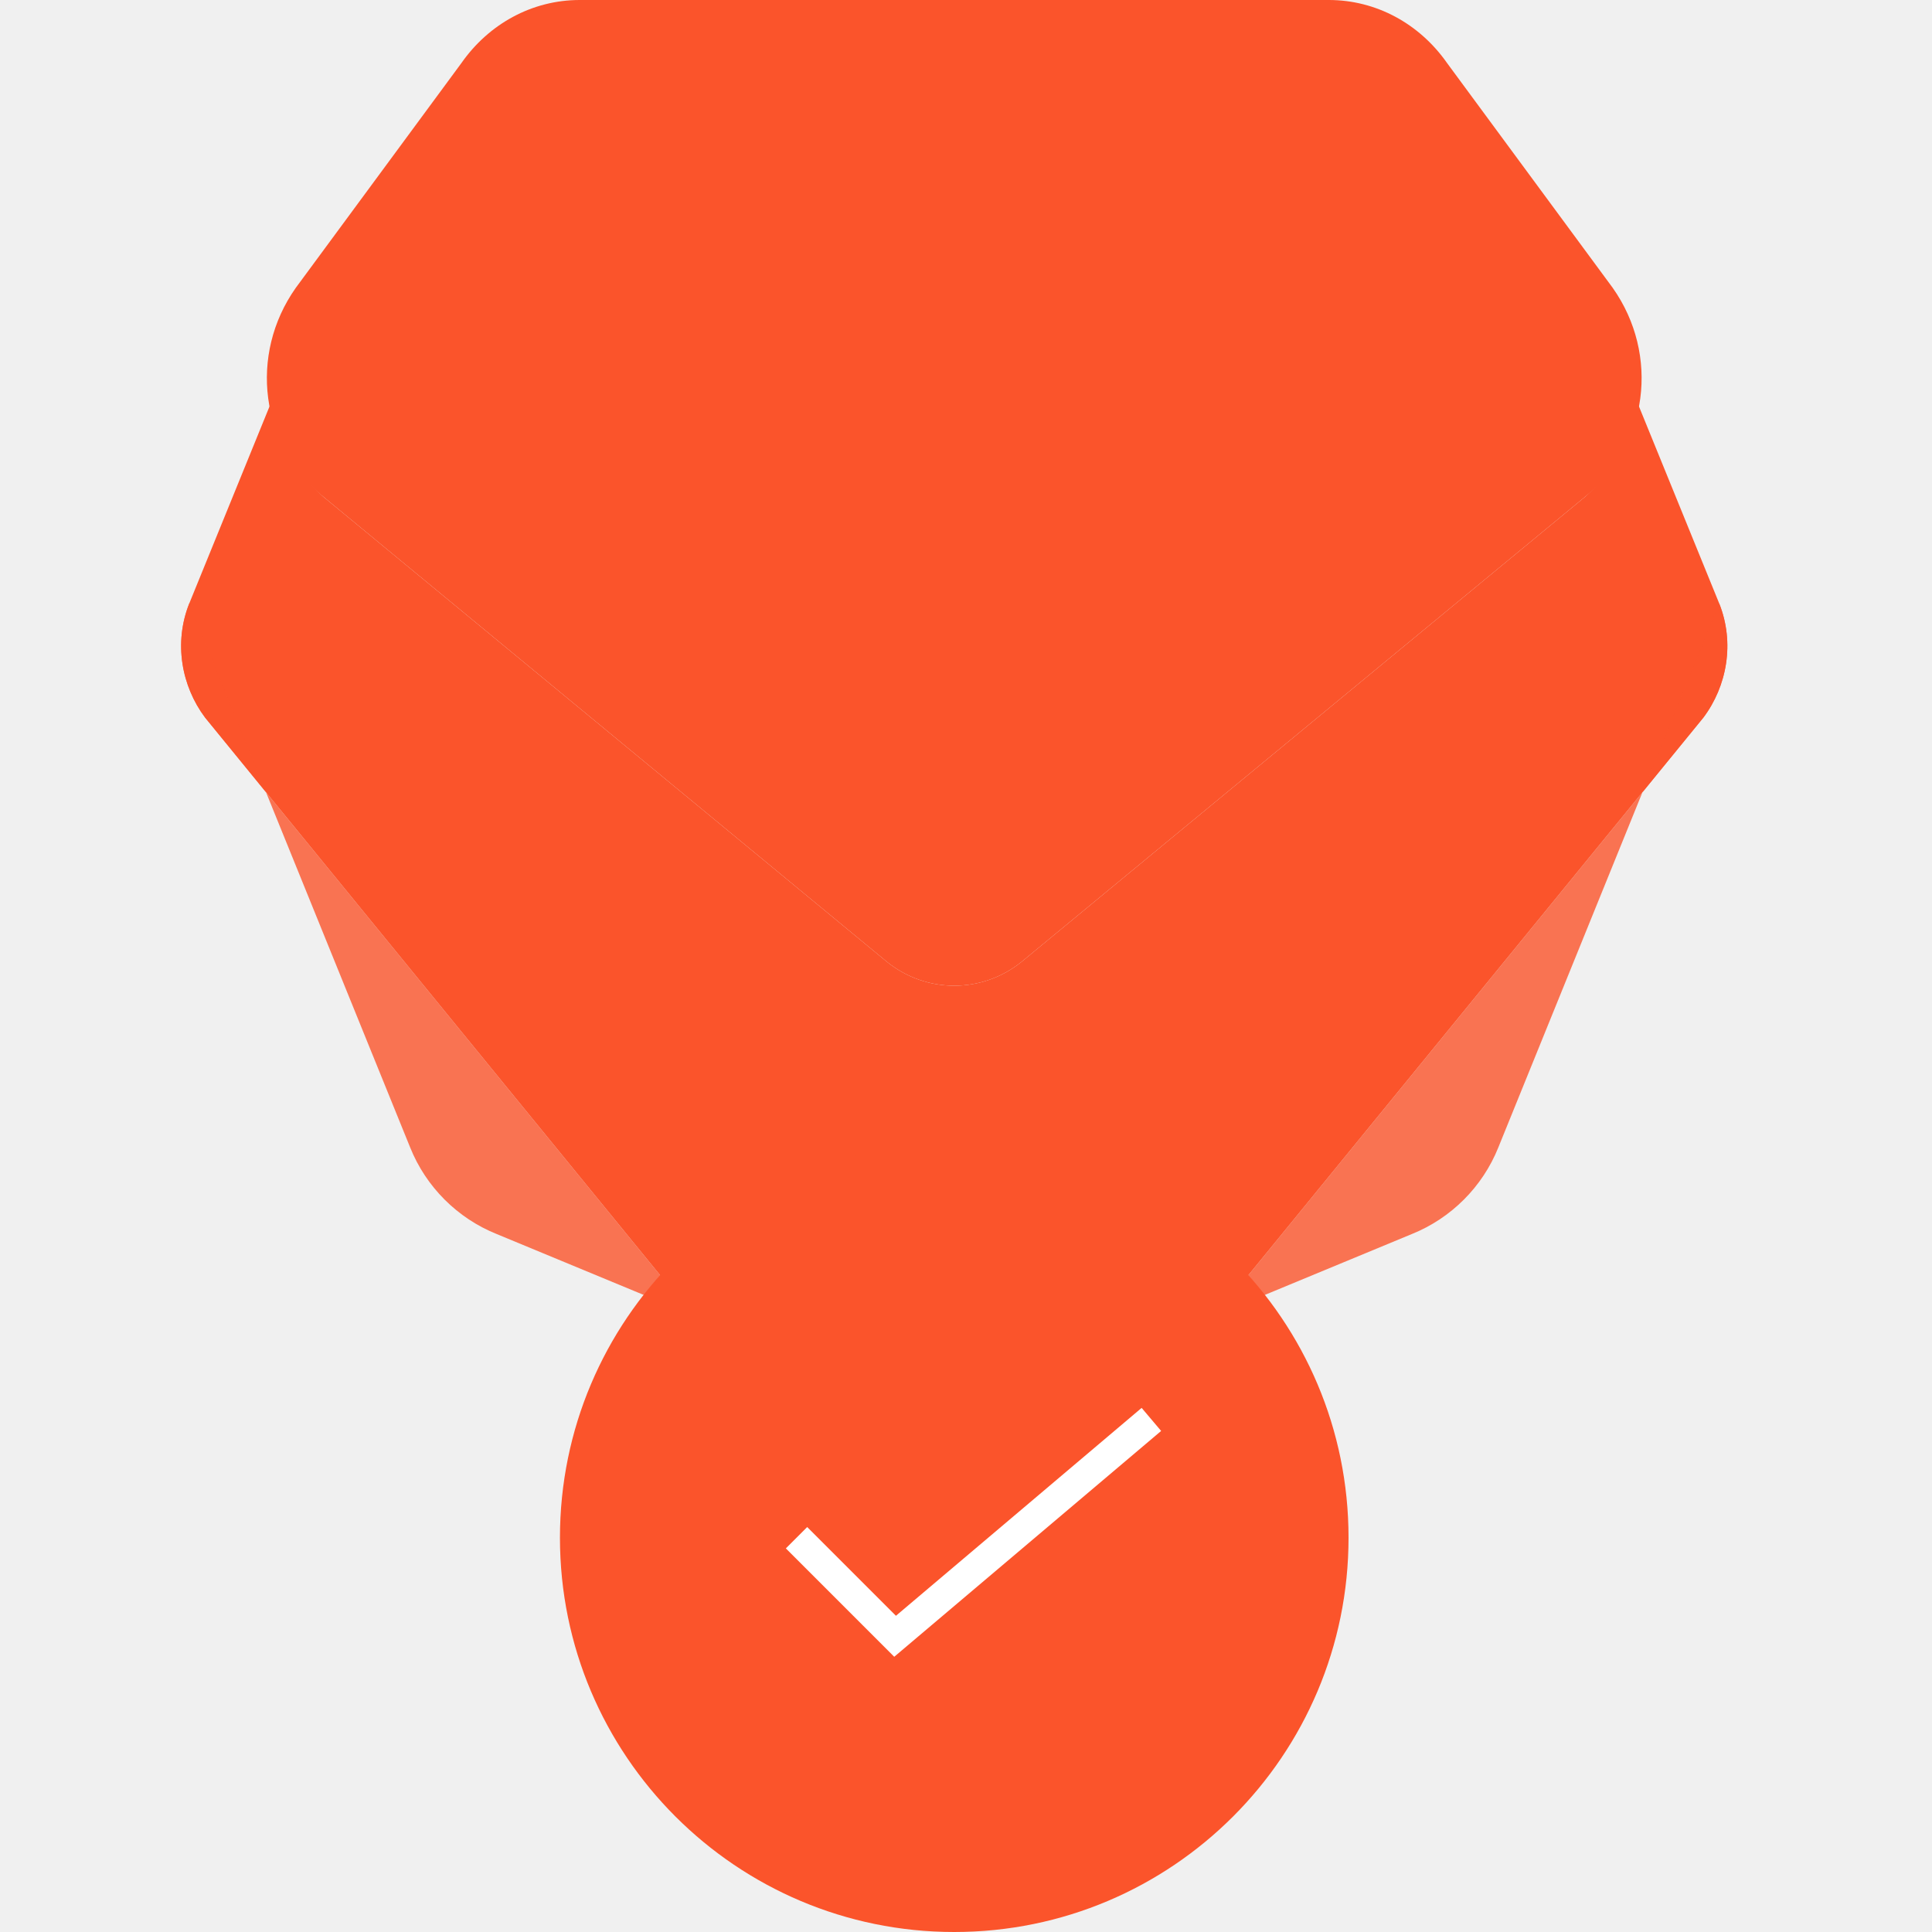
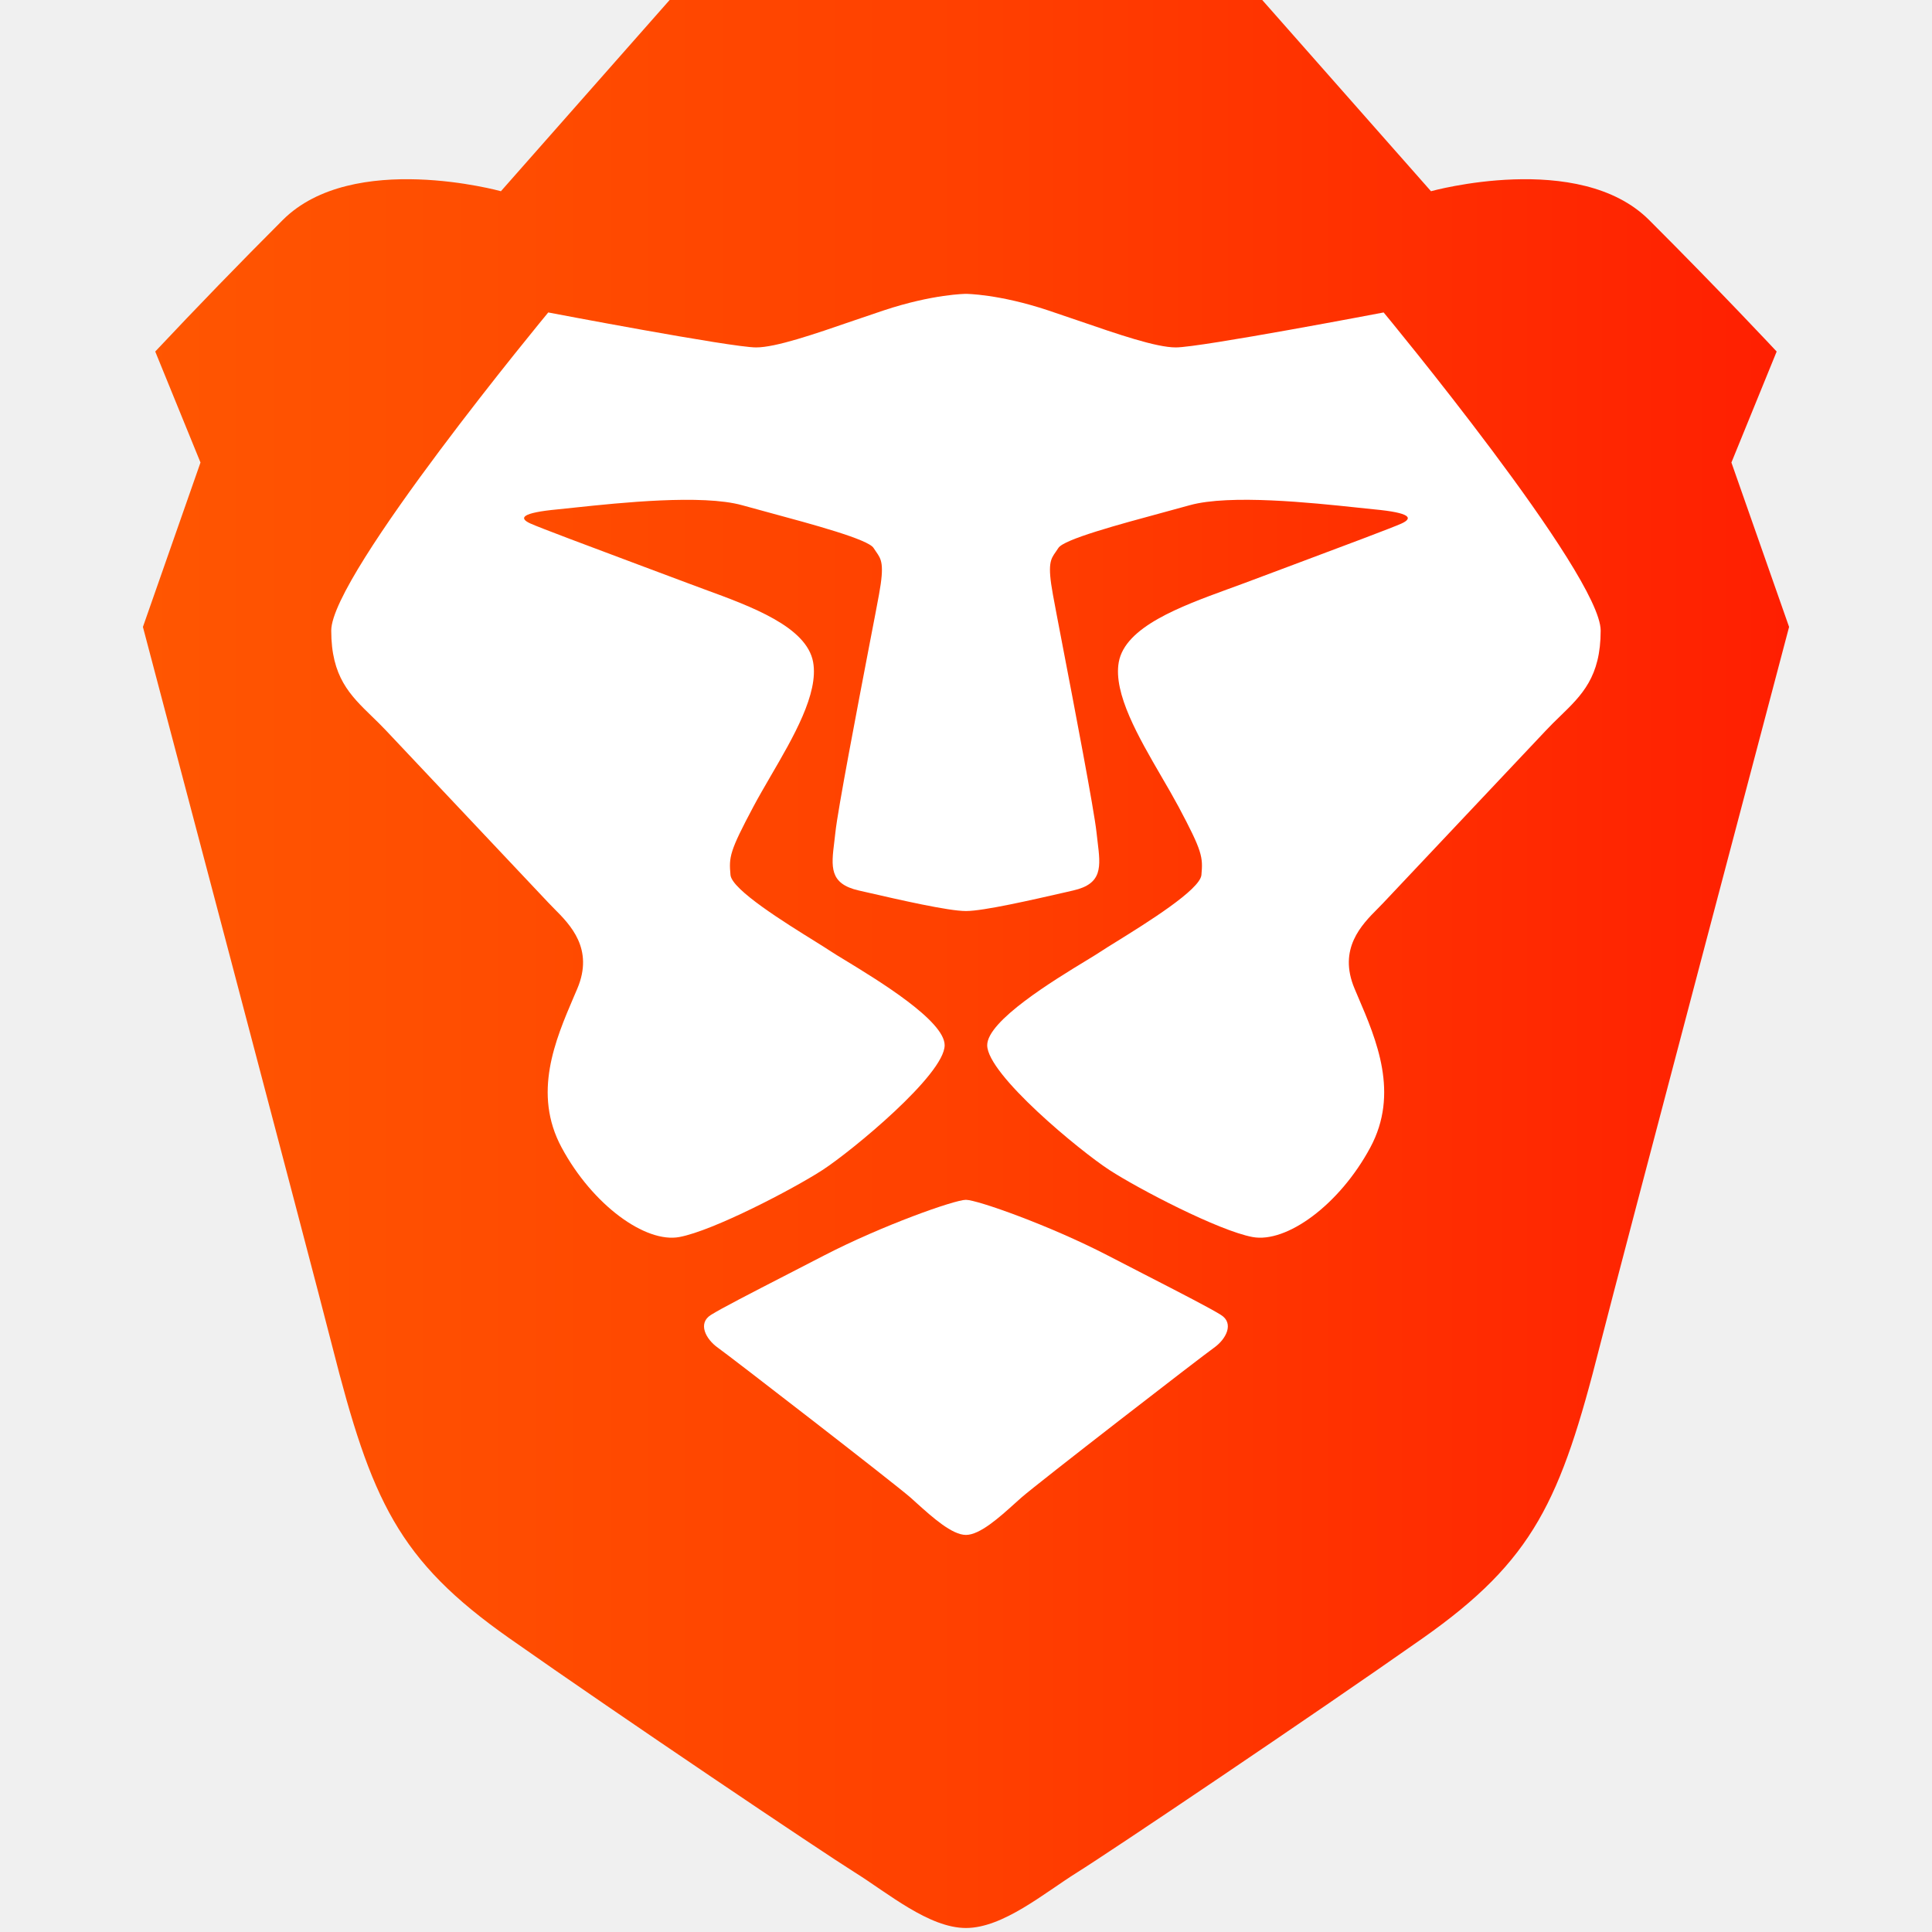
- <svg xmlns="http://www.w3.org/2000/svg" width="64" height="64" viewBox="0 0 64 64" fill="none">
-   <g clipPath="url(#clip0_10_12)">
-     <path d="M53.423 9.535L47.937 2.09C47.023 0.784 45.586 0 44.019 0H19.202C17.635 0 16.198 0.784 15.284 2.09L9.798 9.535C8.231 11.755 8.623 14.759 10.713 16.457L29.39 31.869C30.696 32.914 32.525 32.914 33.831 31.869L52.508 16.457C54.598 14.759 54.99 11.755 53.423 9.535Z" fill="#FB542B" />
-     <path d="M33.831 31.869C32.525 32.914 30.696 32.914 29.39 31.869L10.713 16.457C9.668 15.543 9.145 14.237 9.145 12.931L6.272 19.984C5.749 21.29 6.011 22.727 6.794 23.771L29.39 51.461C30.696 53.029 32.525 53.029 33.831 51.461L56.427 23.771C57.211 22.727 57.472 21.29 56.949 19.984L54.076 12.931C54.076 14.237 53.553 15.543 52.508 16.457L33.831 31.869Z" fill="#FB542B" />
-     <path opacity="0.8" d="M29.39 51.461C30.696 53.029 32.525 53.029 33.831 51.461L56.427 23.771C57.211 22.727 57.472 21.29 56.949 19.984L49.635 38.008C49.113 39.314 48.068 40.359 46.762 40.882L33.831 46.237C32.394 46.89 30.827 46.89 29.39 46.237L16.46 40.882C15.153 40.359 14.108 39.314 13.586 38.008L6.272 19.984C5.749 21.29 6.011 22.727 6.794 23.771L29.39 51.461Z" fill="#FB542B" />
-     <path d="M31.611 37.878C38.824 37.878 44.672 43.725 44.672 50.939C44.672 58.153 38.824 64 31.611 64C24.397 64 18.549 58.153 18.549 50.939C18.549 43.725 24.397 37.878 31.611 37.878Z" fill="#FB542B" />
-     <path d="M26.386 50.939L29.651 54.204L38.141 47.02" stroke="white" strokeWidth="2.5" strokeLinecap="round" strokeLinejoin="round" />
-   </g>
+ <svg xmlns="http://www.w3.org/2000/svg" width="64" height="64" fill="none" viewBox="0 0 34.922 40">
+   <path fill="url(#a)" fill-rule="evenodd" d="m33.308 9.576.937-2.298S33.052 6 31.603 4.554s-4.515-.595-4.515-.595L23.594 0H11.325L7.832 3.959s-3.067-.851-4.516.595A124 124 0 0 0 .675 7.278l.937 2.298L.42 12.98s3.509 13.273 3.92 14.894c.81 3.191 1.363 4.425 3.663 6.042s6.476 4.426 7.157 4.851c.682.426 1.534 1.15 2.3 1.15.768 0 1.62-.724 2.301-1.15.682-.425 4.857-3.234 7.157-4.85 2.3-1.618 2.855-2.852 3.664-6.043.411-1.621 3.92-14.894 3.92-14.894z" clip-rule="evenodd" />
+   <path fill="#fff" d="M21.805 7.193c.511 0 4.303-.724 4.303-.724s4.493 5.426 4.493 6.586c0 .958-.386 1.334-.841 1.775q-.145.138-.292.293l-3.37 3.573q-.05.054-.11.113c-.336.337-.83.835-.482 1.66l.072.17c.383.894.856 1.999.254 3.118-.64 1.191-1.737 1.986-2.44 1.854s-2.354-.993-2.96-1.386c-.608-.394-2.532-1.979-2.532-2.585 0-.506 1.384-1.348 2.056-1.756.134-.082.24-.146.3-.187.07-.047.186-.119.329-.207.613-.381 1.721-1.069 1.75-1.374.034-.376.02-.486-.474-1.415a20 20 0 0 0-.356-.627c-.47-.81-.998-1.716-.881-2.365.132-.733 1.281-1.153 2.255-1.51l.355-.13 1.014-.38c.973-.364 2.053-.769 2.23-.85.248-.114.184-.223-.563-.293l-.363-.038c-.924-.098-2.63-.279-3.459-.048l-.538.147c-.931.252-2.073.56-2.182.739l-.056.083c-.105.149-.173.246-.057.879.034.188.105.56.193 1.018.258 1.342.659 3.436.71 3.906q.01.1.022.19c.064.525.107.875-.503 1.014l-.16.037c-.688.157-1.697.389-2.062.389s-1.375-.232-2.064-.39l-.158-.036c-.61-.14-.568-.489-.503-1.013l.022-.19c.05-.472.453-2.57.71-3.913.088-.456.159-.824.193-1.012.116-.633.047-.73-.057-.88q-.027-.036-.056-.083c-.11-.178-1.251-.486-2.183-.738l-.538-.147c-.829-.23-2.534-.05-3.458.048l-.363.038c-.747.07-.811.179-.564.292.178.082 1.258.486 2.23.85l1.015.38.355.132c.973.356 2.123.776 2.255 1.509.117.649-.41 1.555-.882 2.364-.127.22-.25.43-.355.628-.495.93-.508 1.04-.474 1.415.028.305 1.136.992 1.75 1.373.142.09.259.161.328.208.061.041.166.105.3.186.672.41 2.056 1.25 2.056 1.757 0 .606-1.924 2.191-2.53 2.585-.608.393-2.259 1.255-2.961 1.386-.703.132-1.8-.663-2.44-1.854-.603-1.12-.13-2.224.253-3.119l.072-.168c.35-.826-.146-1.324-.482-1.661q-.06-.06-.11-.113l-3.369-3.573a9 9 0 0 0-.292-.292c-.455-.442-.841-.818-.841-1.776 0-1.16 4.493-6.586 4.493-6.586s3.791.724 4.303.724c.407 0 1.195-.271 2.016-.554l.625-.212c1.022-.34 1.704-.343 1.704-.343s.681.002 1.704.343q.31.104.624.212c.822.283 1.61.554 2.017.554" />
+   <path fill="#fff" d="M21.154 26.384c.802.412 1.37.705 1.585.84.278.173.109.501-.144.68-.254.179-3.659 2.812-3.989 3.103l-.134.12c-.318.287-.724.652-1.012.652s-.695-.366-1.013-.652l-.133-.12c-.33-.29-3.736-2.924-3.989-3.103s-.423-.507-.145-.68c.215-.135.784-.428 1.587-.841l.762-.393c1.2-.62 2.697-1.149 2.93-1.149s1.73.528 2.931 1.149z" />
  <defs>
-     <clipPath id="clip0_10_12">
-       <rect width="64" height="64" fill="white" />
-     </clipPath>
+     <linearGradient id="a" x1=".419" x2="34.5" y1="40.199" y2="40.199" gradientUnits="userSpaceOnUse">
+       <stop stop-color="#ff5601" />
+       <stop offset=".5" stop-color="#ff4000" />
+       <stop offset="1" stop-color="#ff1f01" />
+     </linearGradient>
  </defs>
</svg>
